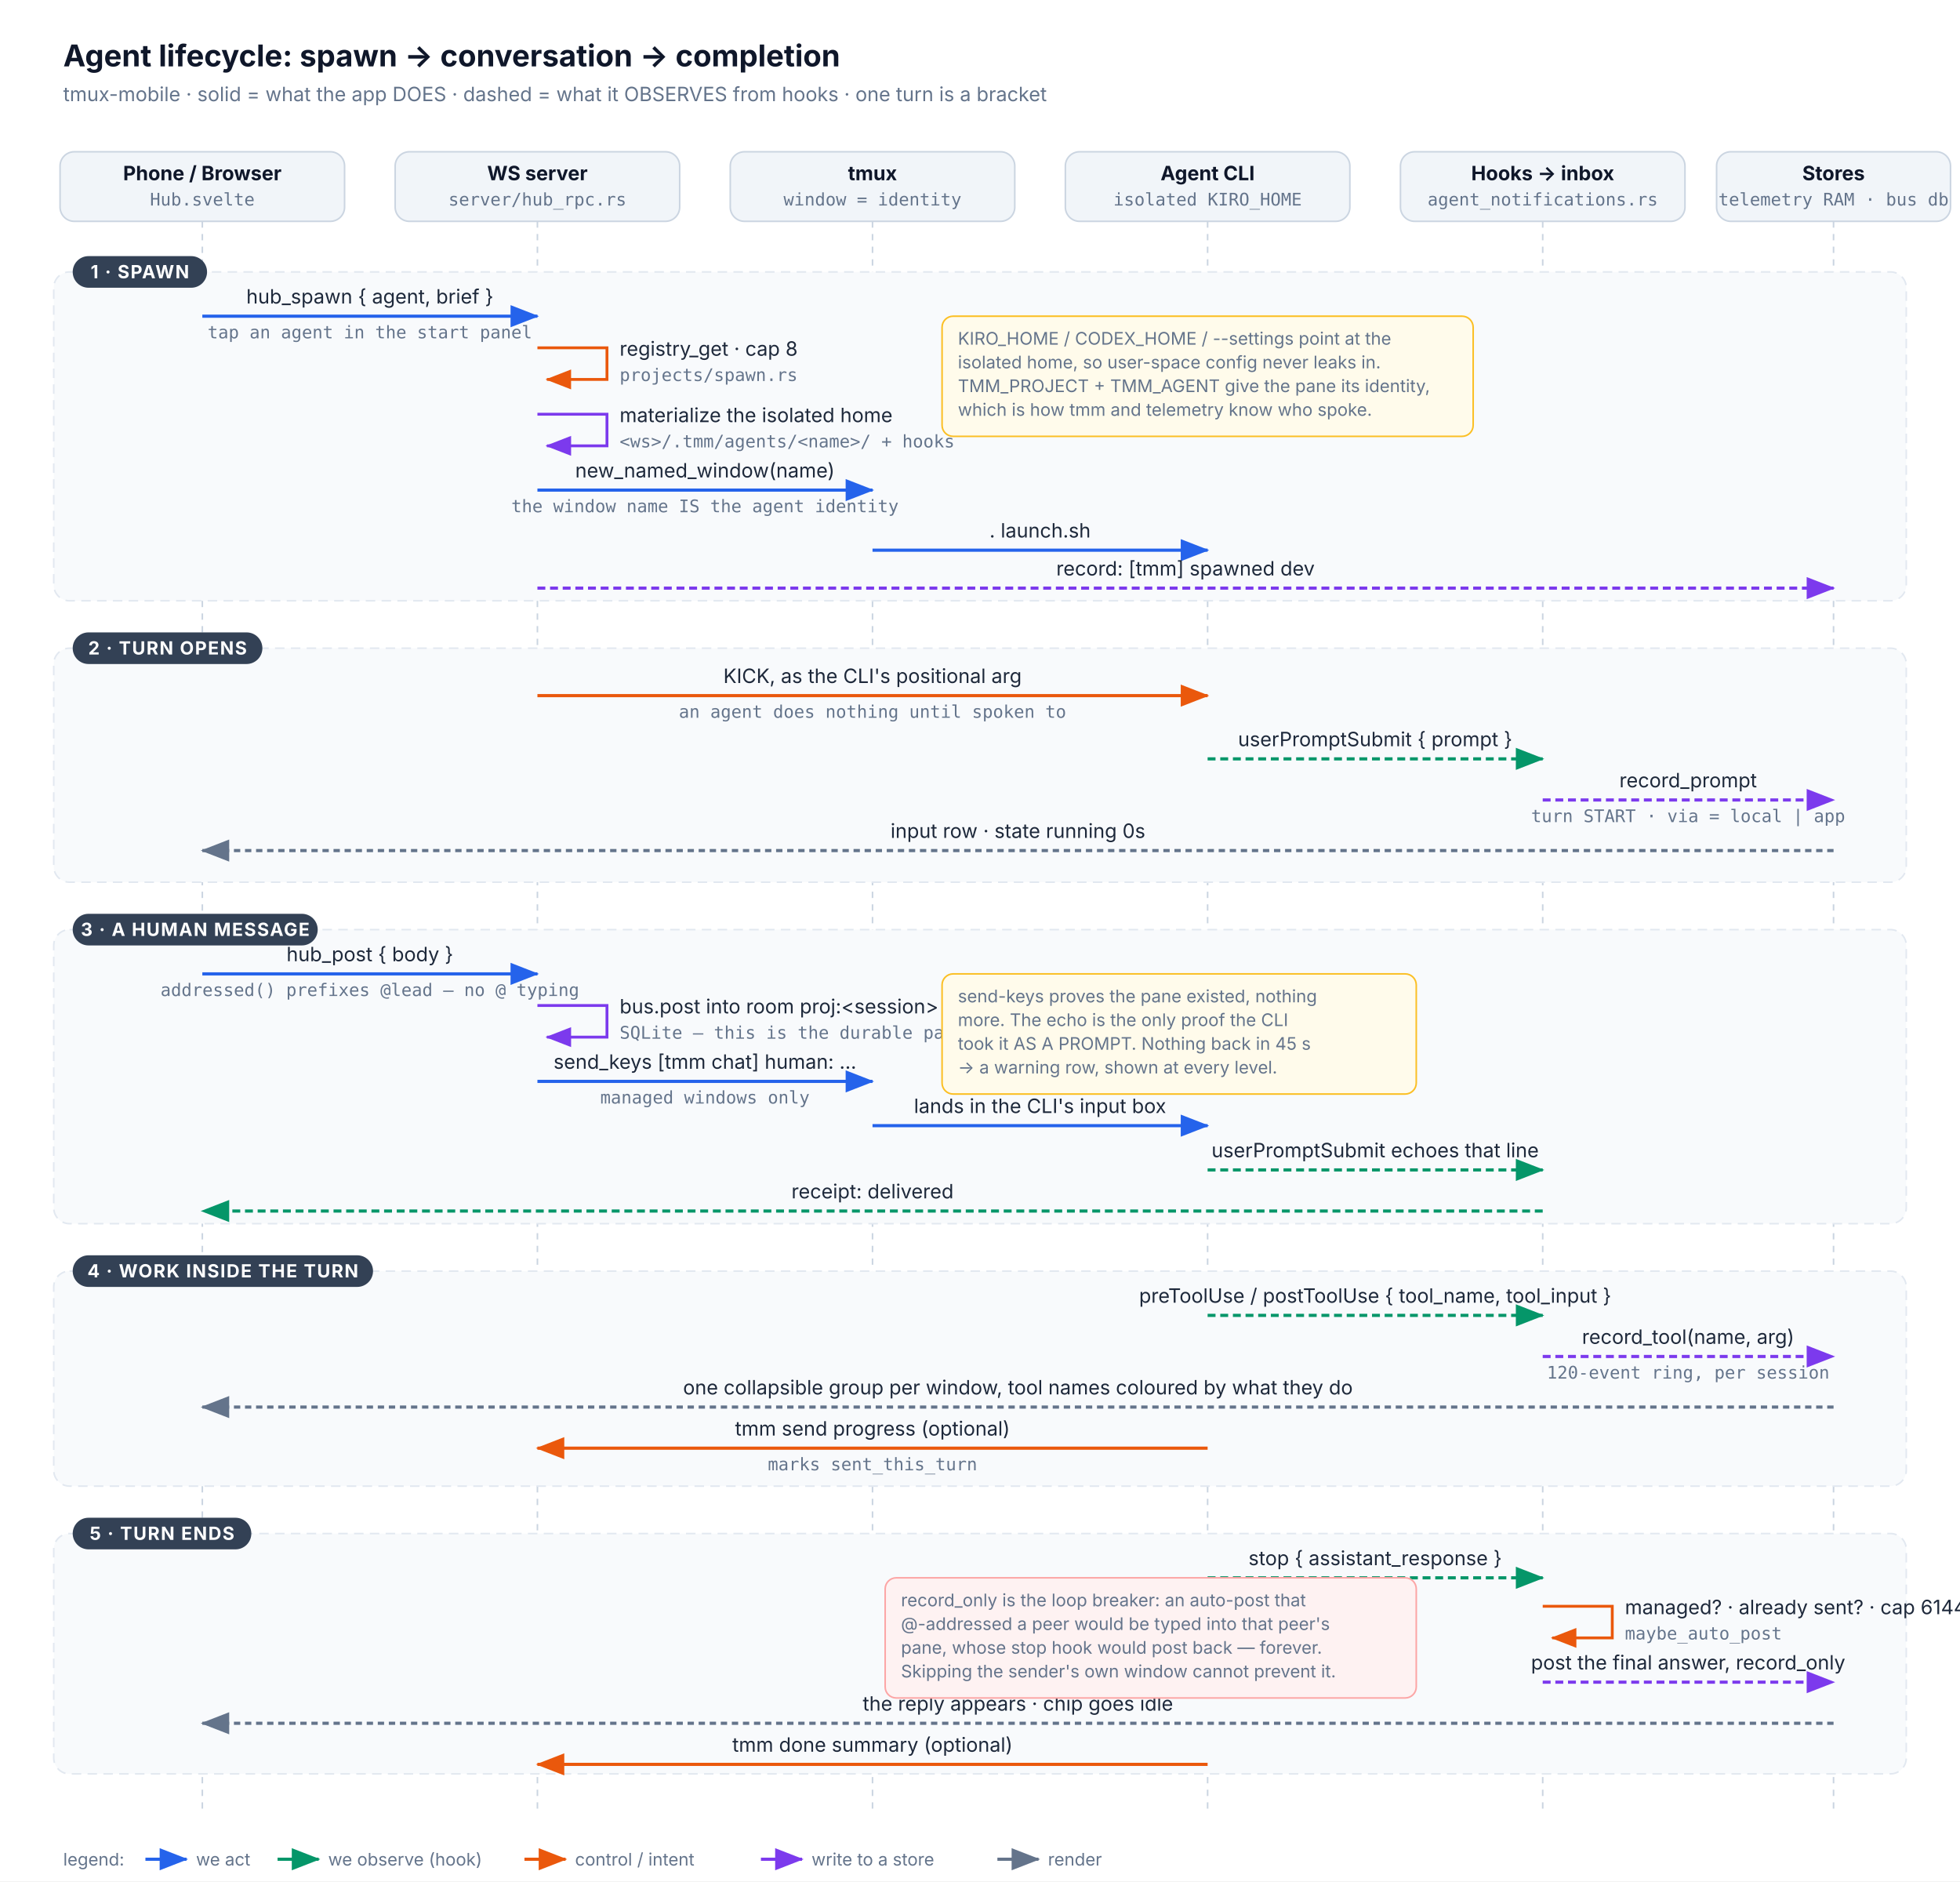
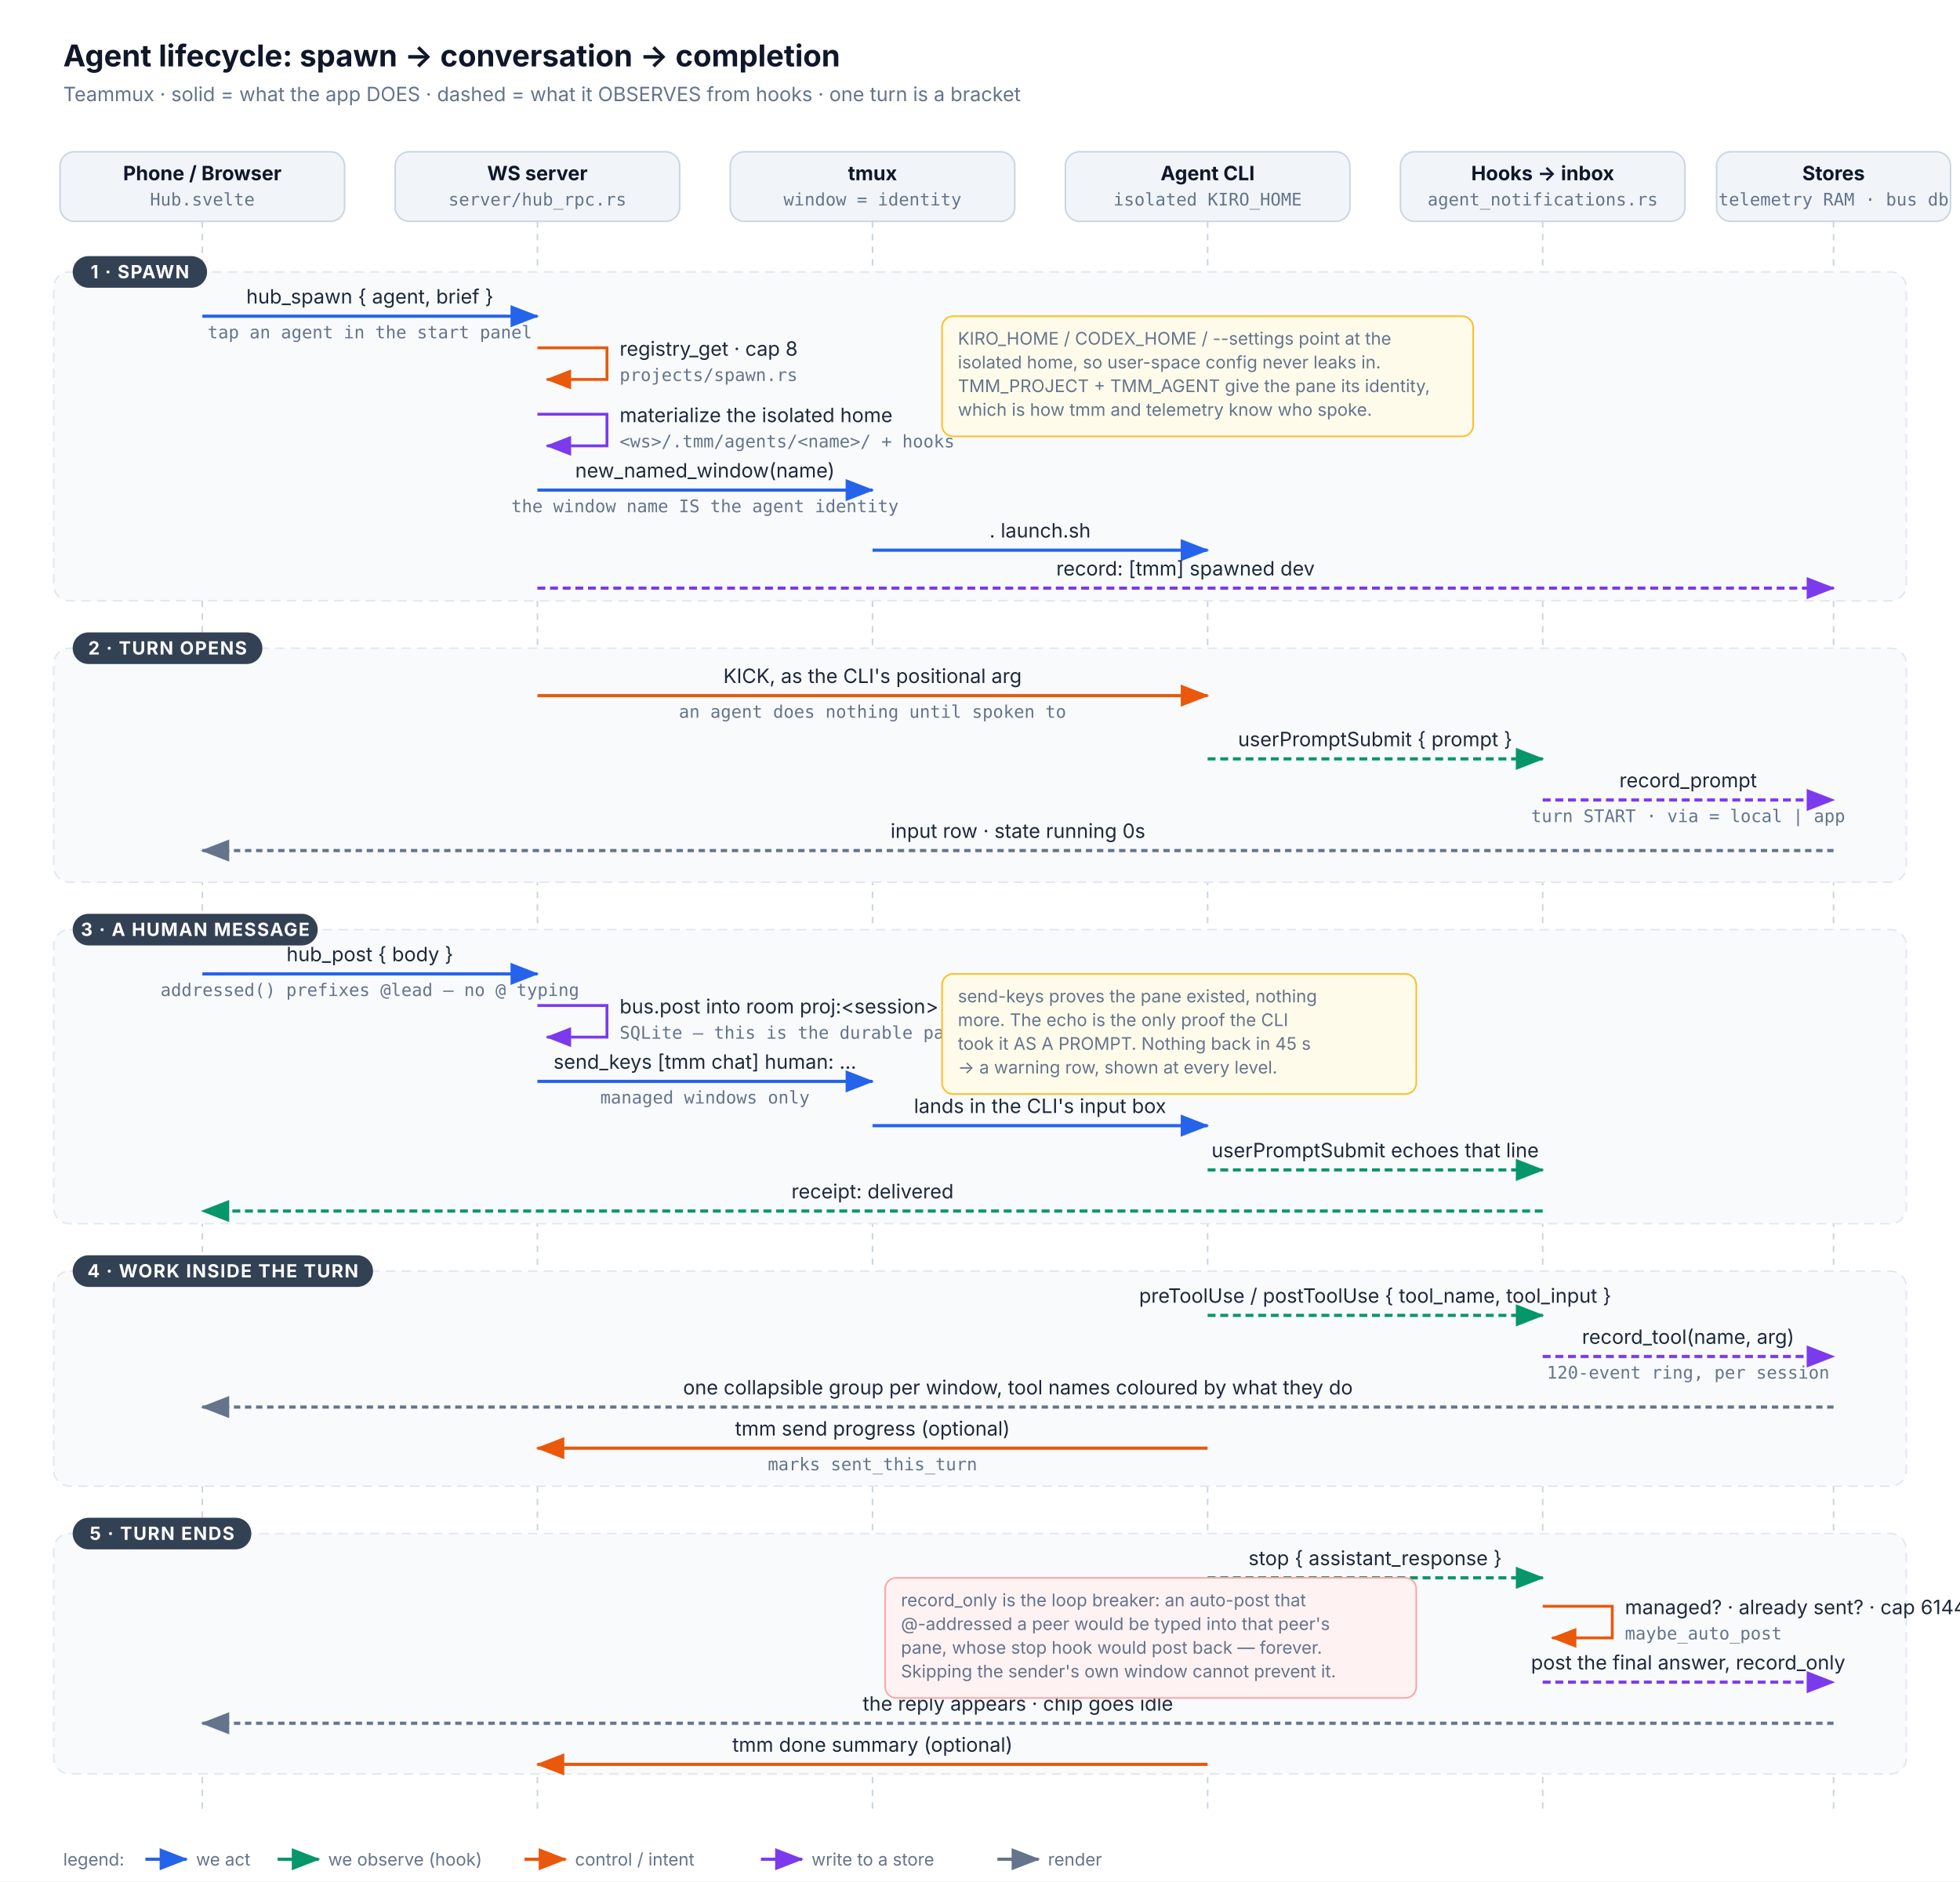
<svg xmlns="http://www.w3.org/2000/svg" viewBox="0 0 1240 1190" width="1240" height="1190">
  <defs>
    <style>
      .t  { font-family: -apple-system, "Segoe UI", "Helvetica Neue", "Noto Sans SC", sans-serif; }
      .ti { font-size: 19px; font-weight: 700; fill: #0f172a; }
      .sub{ font-size: 12.5px; fill: #64748b; }
      .ln { font-size: 12.5px; fill: #1e293b; }
      .sm { font-size: 11px; fill: #64748b; }
      .hd { font-size: 12.5px; font-weight: 650; fill: #0f172a; }
      .ph { font-size: 11.5px; font-weight: 700; fill: #ffffff; letter-spacing: 0.7px; }
      .mono { font-family: ui-monospace, "SF Mono", Menlo, monospace; }
    </style>
    <marker id="a_blue" markerWidth="9" markerHeight="7" refX="8.5" refY="3.5" orient="auto">
      <path d="M0,0 L9,3.5 L0,7 z" fill="#2563eb" />
    </marker>
    <marker id="a_orange" markerWidth="9" markerHeight="7" refX="8.5" refY="3.5" orient="auto">
      <path d="M0,0 L9,3.5 L0,7 z" fill="#ea580c" />
    </marker>
    <marker id="a_green" markerWidth="9" markerHeight="7" refX="8.5" refY="3.5" orient="auto">
      <path d="M0,0 L9,3.5 L0,7 z" fill="#059669" />
    </marker>
    <marker id="a_purple" markerWidth="9" markerHeight="7" refX="8.5" refY="3.5" orient="auto">
      <path d="M0,0 L9,3.5 L0,7 z" fill="#7c3aed" />
    </marker>
    <marker id="a_gray" markerWidth="9" markerHeight="7" refX="8.5" refY="3.5" orient="auto">
      <path d="M0,0 L9,3.5 L0,7 z" fill="#64748b" />
    </marker>
  </defs>
  <rect width="1240" height="1190" fill="#ffffff" />
  <text class="t ti" x="40" y="42">Agent lifecycle: spawn -&gt; conversation -&gt; completion</text>
-   <text class="t sub" x="40" y="64">tmux-mobile · solid = what the app DOES · dashed = what it OBSERVES from hooks · one turn is a bracket</text>
+   <text class="t sub" x="40" y="64">Teammux · solid = what the app DOES · dashed = what it OBSERVES from hooks · one turn is a bracket</text>
  <rect x="38" y="96" width="180" height="44" rx="9" fill="#f1f5f9" stroke="#cbd5e1" />
  <text class="t hd" x="128" y="114" text-anchor="middle">Phone / Browser</text>
  <text class="t sm mono" x="128" y="130" text-anchor="middle">Hub.svelte</text>
  <line x1="128" y1="140" x2="128" y2="1146" stroke="#cbd5e1" stroke-width="1" stroke-dasharray="4,4" />
  <rect x="250" y="96" width="180" height="44" rx="9" fill="#f1f5f9" stroke="#cbd5e1" />
  <text class="t hd" x="340" y="114" text-anchor="middle">WS server</text>
  <text class="t sm mono" x="340" y="130" text-anchor="middle">server/hub_rpc.rs</text>
  <line x1="340" y1="140" x2="340" y2="1146" stroke="#cbd5e1" stroke-width="1" stroke-dasharray="4,4" />
  <rect x="462" y="96" width="180" height="44" rx="9" fill="#f1f5f9" stroke="#cbd5e1" />
  <text class="t hd" x="552" y="114" text-anchor="middle">tmux</text>
  <text class="t sm mono" x="552" y="130" text-anchor="middle">window = identity</text>
  <line x1="552" y1="140" x2="552" y2="1146" stroke="#cbd5e1" stroke-width="1" stroke-dasharray="4,4" />
  <rect x="674" y="96" width="180" height="44" rx="9" fill="#f1f5f9" stroke="#cbd5e1" />
  <text class="t hd" x="764" y="114" text-anchor="middle">Agent CLI</text>
  <text class="t sm mono" x="764" y="130" text-anchor="middle">isolated KIRO_HOME</text>
  <line x1="764" y1="140" x2="764" y2="1146" stroke="#cbd5e1" stroke-width="1" stroke-dasharray="4,4" />
  <rect x="886" y="96" width="180" height="44" rx="9" fill="#f1f5f9" stroke="#cbd5e1" />
  <text class="t hd" x="976" y="114" text-anchor="middle">Hooks -&gt; inbox</text>
  <text class="t sm mono" x="976" y="130" text-anchor="middle">agent_notifications.rs</text>
  <line x1="976" y1="140" x2="976" y2="1146" stroke="#cbd5e1" stroke-width="1" stroke-dasharray="4,4" />
  <rect x="1086" y="96" width="148" height="44" rx="9" fill="#f1f5f9" stroke="#cbd5e1" />
  <text class="t hd" x="1160" y="114" text-anchor="middle">Stores</text>
  <text class="t sm mono" x="1160" y="130" text-anchor="middle">telemetry RAM · bus db</text>
  <line x1="1160" y1="140" x2="1160" y2="1146" stroke="#cbd5e1" stroke-width="1" stroke-dasharray="4,4" />
  <rect x="34" y="172" width="1172" height="208" rx="10" fill="#f8fafc" stroke="#e2e8f0" stroke-dasharray="6,4" />
  <rect x="46" y="162" width="85" height="20" rx="10" fill="#334155" />
  <text class="t ph" x="88.5" y="176" text-anchor="middle">1 · SPAWN</text>
  <line x1="128" y1="200" x2="340" y2="200" stroke="#2563eb" stroke-width="2" marker-end="url(#a_blue)" />
  <text class="t ln" x="234.0" y="192" text-anchor="middle" fill="#2563eb">hub_spawn { agent, brief }</text>
  <text class="t sm mono" x="234.0" y="214" text-anchor="middle">tap an agent in the start panel</text>
  <path d="M 340,220 L 384,220 L 384,240 L 346,240" fill="none" stroke="#ea580c" stroke-width="1.8" marker-end="url(#a_orange)" />
  <text class="t ln" x="392" y="225" fill="#ea580c">registry_get · cap 8</text>
  <text class="t sm mono" x="392" y="241">projects/spawn.rs</text>
  <path d="M 340,262 L 384,262 L 384,282 L 346,282" fill="none" stroke="#7c3aed" stroke-width="1.8" marker-end="url(#a_purple)" />
  <text class="t ln" x="392" y="267" fill="#7c3aed">materialize the isolated home</text>
  <text class="t sm mono" x="392" y="283">&lt;ws&gt;/.tmm/agents/&lt;name&gt;/ + hooks</text>
  <line x1="340" y1="310" x2="552" y2="310" stroke="#2563eb" stroke-width="2" marker-end="url(#a_blue)" />
  <text class="t ln" x="446.0" y="302" text-anchor="middle" fill="#2563eb">new_named_window(name)</text>
  <text class="t sm mono" x="446.0" y="324" text-anchor="middle">the window name IS the agent identity</text>
  <line x1="552" y1="348" x2="764" y2="348" stroke="#2563eb" stroke-width="2" marker-end="url(#a_blue)" />
  <text class="t ln" x="658.0" y="340" text-anchor="middle" fill="#2563eb">. launch.sh</text>
  <line x1="340" y1="372" x2="1160" y2="372" stroke="#7c3aed" stroke-width="2" stroke-dasharray="5,3" marker-end="url(#a_purple)" />
  <text class="t ln" x="750.0" y="364" text-anchor="middle" fill="#7c3aed">record: [tmm] spawned dev</text>
  <rect x="596" y="200" width="336" height="76" rx="7" fill="#fffbeb" stroke="#fbbf24" />
  <text class="t sm" x="606" y="218">KIRO_HOME / CODEX_HOME / --settings point at the</text>
  <text class="t sm" x="606" y="233">isolated home, so user-space config never leaks in.</text>
  <text class="t sm" x="606" y="248">TMM_PROJECT + TMM_AGENT give the pane its identity,</text>
  <text class="t sm" x="606" y="263">which is how tmm and telemetry know who spoke.</text>
  <rect x="34" y="410" width="1172" height="148" rx="10" fill="#f8fafc" stroke="#e2e8f0" stroke-dasharray="6,4" />
  <rect x="46" y="400" width="120" height="20" rx="10" fill="#334155" />
  <text class="t ph" x="106.0" y="414" text-anchor="middle">2 · TURN OPENS</text>
  <line x1="340" y1="440" x2="764" y2="440" stroke="#ea580c" stroke-width="2" marker-end="url(#a_orange)" />
  <text class="t ln" x="552.0" y="432" text-anchor="middle" fill="#ea580c">KICK, as the CLI's positional arg</text>
  <text class="t sm mono" x="552.0" y="454" text-anchor="middle">an agent does nothing until spoken to</text>
  <line x1="764" y1="480" x2="976" y2="480" stroke="#059669" stroke-width="2" stroke-dasharray="5,3" marker-end="url(#a_green)" />
  <text class="t ln" x="870.0" y="472" text-anchor="middle" fill="#059669">userPromptSubmit { prompt }</text>
  <line x1="976" y1="506" x2="1160" y2="506" stroke="#7c3aed" stroke-width="2" stroke-dasharray="5,3" marker-end="url(#a_purple)" />
  <text class="t ln" x="1068.0" y="498" text-anchor="middle" fill="#7c3aed">record_prompt</text>
  <text class="t sm mono" x="1068.0" y="520" text-anchor="middle">turn START · via = local | app</text>
  <line x1="1160" y1="538" x2="128" y2="538" stroke="#64748b" stroke-width="2" stroke-dasharray="4,3" marker-end="url(#a_gray)" />
  <text class="t ln" x="644.0" y="530" text-anchor="middle" fill="#64748b">input row · state running 0s</text>
  <rect x="34" y="588" width="1172" height="186" rx="10" fill="#f8fafc" stroke="#e2e8f0" stroke-dasharray="6,4" />
  <rect x="46" y="578" width="155" height="20" rx="10" fill="#334155" />
  <text class="t ph" x="123.5" y="592" text-anchor="middle">3 · A HUMAN MESSAGE</text>
  <line x1="128" y1="616" x2="340" y2="616" stroke="#2563eb" stroke-width="2" marker-end="url(#a_blue)" />
  <text class="t ln" x="234.0" y="608" text-anchor="middle" fill="#2563eb">hub_post { body }</text>
  <text class="t sm mono" x="234.0" y="630" text-anchor="middle">addressed() prefixes @lead — no @ typing</text>
  <path d="M 340,636 L 384,636 L 384,656 L 346,656" fill="none" stroke="#7c3aed" stroke-width="1.8" marker-end="url(#a_purple)" />
  <text class="t ln" x="392" y="641" fill="#7c3aed">bus.post into room proj:&lt;session&gt;</text>
  <text class="t sm mono" x="392" y="657">SQLite — this is the durable part</text>
  <line x1="340" y1="684" x2="552" y2="684" stroke="#2563eb" stroke-width="2" marker-end="url(#a_blue)" />
  <text class="t ln" x="446.0" y="676" text-anchor="middle" fill="#2563eb">send_keys [tmm chat] human: …</text>
  <text class="t sm mono" x="446.0" y="698" text-anchor="middle">managed windows only</text>
  <line x1="552" y1="712" x2="764" y2="712" stroke="#2563eb" stroke-width="2" marker-end="url(#a_blue)" />
  <text class="t ln" x="658.0" y="704" text-anchor="middle" fill="#2563eb">lands in the CLI's input box</text>
  <line x1="764" y1="740" x2="976" y2="740" stroke="#059669" stroke-width="2" stroke-dasharray="5,3" marker-end="url(#a_green)" />
  <text class="t ln" x="870.0" y="732" text-anchor="middle" fill="#059669">userPromptSubmit echoes that line</text>
  <line x1="976" y1="766" x2="128" y2="766" stroke="#059669" stroke-width="2" stroke-dasharray="5,3" marker-end="url(#a_green)" />
  <text class="t ln" x="552.0" y="758" text-anchor="middle" fill="#059669">receipt: delivered</text>
  <rect x="596" y="616" width="300" height="76" rx="7" fill="#fffbeb" stroke="#fbbf24" />
  <text class="t sm" x="606" y="634">send-keys proves the pane existed, nothing</text>
  <text class="t sm" x="606" y="649">more. The echo is the only proof the CLI</text>
  <text class="t sm" x="606" y="664">took it AS A PROMPT. Nothing back in 45 s</text>
  <text class="t sm" x="606" y="679">-&gt; a warning row, shown at every level.</text>
  <rect x="34" y="804" width="1172" height="136" rx="10" fill="#f8fafc" stroke="#e2e8f0" stroke-dasharray="6,4" />
  <rect x="46" y="794" width="190" height="20" rx="10" fill="#334155" />
  <text class="t ph" x="141.0" y="808" text-anchor="middle">4 · WORK INSIDE THE TURN</text>
  <line x1="764" y1="832" x2="976" y2="832" stroke="#059669" stroke-width="2" stroke-dasharray="5,3" marker-end="url(#a_green)" />
  <text class="t ln" x="870.0" y="824" text-anchor="middle" fill="#059669">preToolUse / postToolUse { tool_name, tool_input }</text>
  <line x1="976" y1="858" x2="1160" y2="858" stroke="#7c3aed" stroke-width="2" stroke-dasharray="5,3" marker-end="url(#a_purple)" />
  <text class="t ln" x="1068.0" y="850" text-anchor="middle" fill="#7c3aed">record_tool(name, arg)</text>
  <text class="t sm mono" x="1068.0" y="872" text-anchor="middle">120-event ring, per session</text>
  <line x1="1160" y1="890" x2="128" y2="890" stroke="#64748b" stroke-width="2" stroke-dasharray="4,3" marker-end="url(#a_gray)" />
  <text class="t ln" x="644.0" y="882" text-anchor="middle" fill="#64748b">one collapsible group per window, tool names coloured by what they do</text>
  <line x1="764" y1="916" x2="340" y2="916" stroke="#ea580c" stroke-width="2" marker-end="url(#a_orange)" />
  <text class="t ln" x="552.0" y="908" text-anchor="middle" fill="#ea580c">tmm send progress   (optional)</text>
  <text class="t sm mono" x="552.0" y="930" text-anchor="middle">marks sent_this_turn</text>
  <rect x="34" y="970" width="1172" height="152" rx="10" fill="#f8fafc" stroke="#e2e8f0" stroke-dasharray="6,4" />
  <rect x="46" y="960" width="113" height="20" rx="10" fill="#334155" />
  <text class="t ph" x="102.5" y="974" text-anchor="middle">5 · TURN ENDS</text>
  <line x1="764" y1="998" x2="976" y2="998" stroke="#059669" stroke-width="2" stroke-dasharray="5,3" marker-end="url(#a_green)" />
  <text class="t ln" x="870.0" y="990" text-anchor="middle" fill="#059669">stop { assistant_response }</text>
  <path d="M 976,1016 L 1020,1016 L 1020,1036 L 982,1036" fill="none" stroke="#ea580c" stroke-width="1.8" marker-end="url(#a_orange)" />
  <text class="t ln" x="1028" y="1021" fill="#ea580c">managed? · already sent? · cap 6144</text>
  <text class="t sm mono" x="1028" y="1037">maybe_auto_post</text>
  <line x1="976" y1="1064" x2="1160" y2="1064" stroke="#7c3aed" stroke-width="2" stroke-dasharray="5,3" marker-end="url(#a_purple)" />
  <text class="t ln" x="1068.0" y="1056" text-anchor="middle" fill="#7c3aed">post the final answer, record_only</text>
  <line x1="1160" y1="1090" x2="128" y2="1090" stroke="#64748b" stroke-width="2" stroke-dasharray="4,3" marker-end="url(#a_gray)" />
  <text class="t ln" x="644.0" y="1082" text-anchor="middle" fill="#64748b">the reply appears · chip goes idle</text>
  <line x1="764" y1="1116" x2="340" y2="1116" stroke="#ea580c" stroke-width="2" marker-end="url(#a_orange)" />
  <text class="t ln" x="552.0" y="1108" text-anchor="middle" fill="#ea580c">tmm done summary   (optional)</text>
  <rect x="560" y="998" width="336" height="76" rx="7" fill="#fef2f2" stroke="#fca5a5" />
  <text class="t sm" x="570" y="1016">record_only is the loop breaker: an auto-post that</text>
  <text class="t sm" x="570" y="1031">@-addressed a peer would be typed into that peer's</text>
  <text class="t sm" x="570" y="1046">pane, whose stop hook would post back — forever.</text>
  <text class="t sm" x="570" y="1061">Skipping the sender's own window cannot prevent it.</text>
  <text class="t sm" x="40" y="1180">legend:</text>
  <line x1="92" y1="1176" x2="118" y2="1176" stroke="#2563eb" stroke-width="2" marker-end="url(#a_blue)" />
  <text class="t sm" x="124" y="1180">we act</text>
  <line x1="175.6" y1="1176" x2="201.6" y2="1176" stroke="#059669" stroke-width="2" marker-end="url(#a_green)" />
  <text class="t sm" x="207.6" y="1180">we observe (hook)</text>
  <line x1="331.8" y1="1176" x2="357.8" y2="1176" stroke="#ea580c" stroke-width="2" marker-end="url(#a_orange)" />
  <text class="t sm" x="363.8" y="1180">control / intent</text>
  <line x1="481.4" y1="1176" x2="507.4" y2="1176" stroke="#7c3aed" stroke-width="2" marker-end="url(#a_purple)" />
  <text class="t sm" x="513.4" y="1180">write to a store</text>
  <line x1="631.0" y1="1176" x2="657.0" y2="1176" stroke="#64748b" stroke-width="2" marker-end="url(#a_gray)" />
  <text class="t sm" x="663.0" y="1180">render</text>
</svg>
